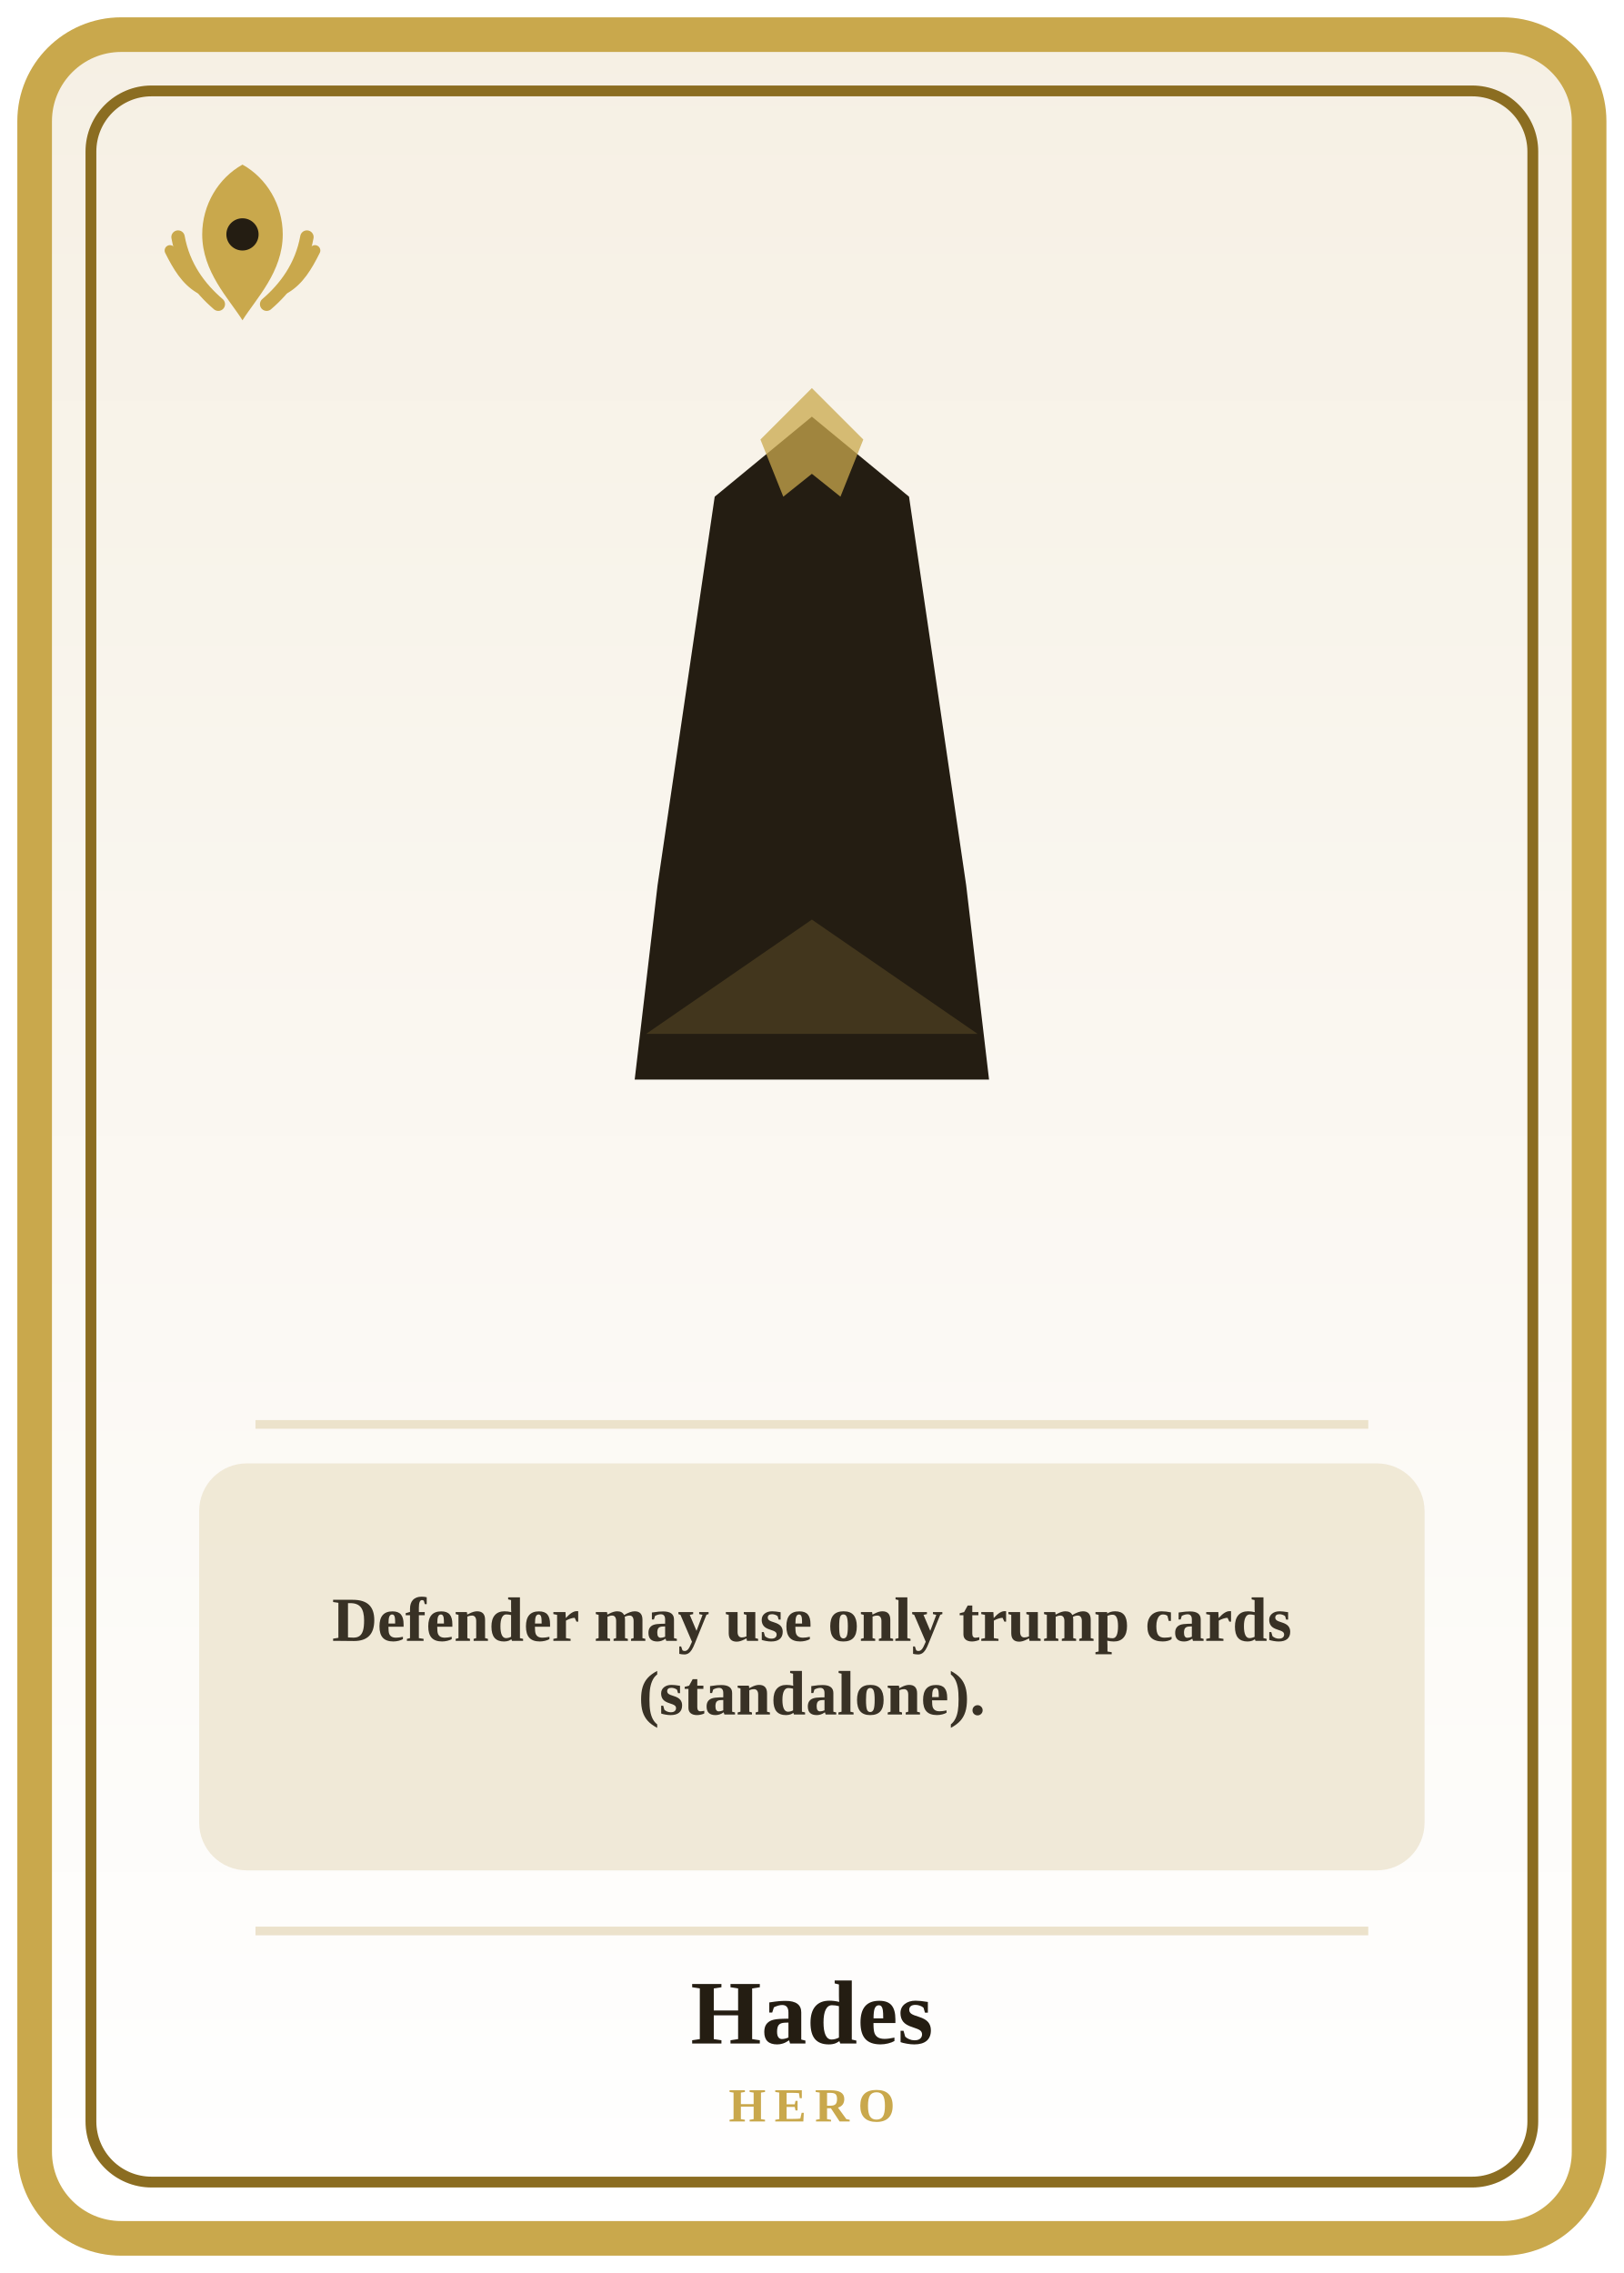
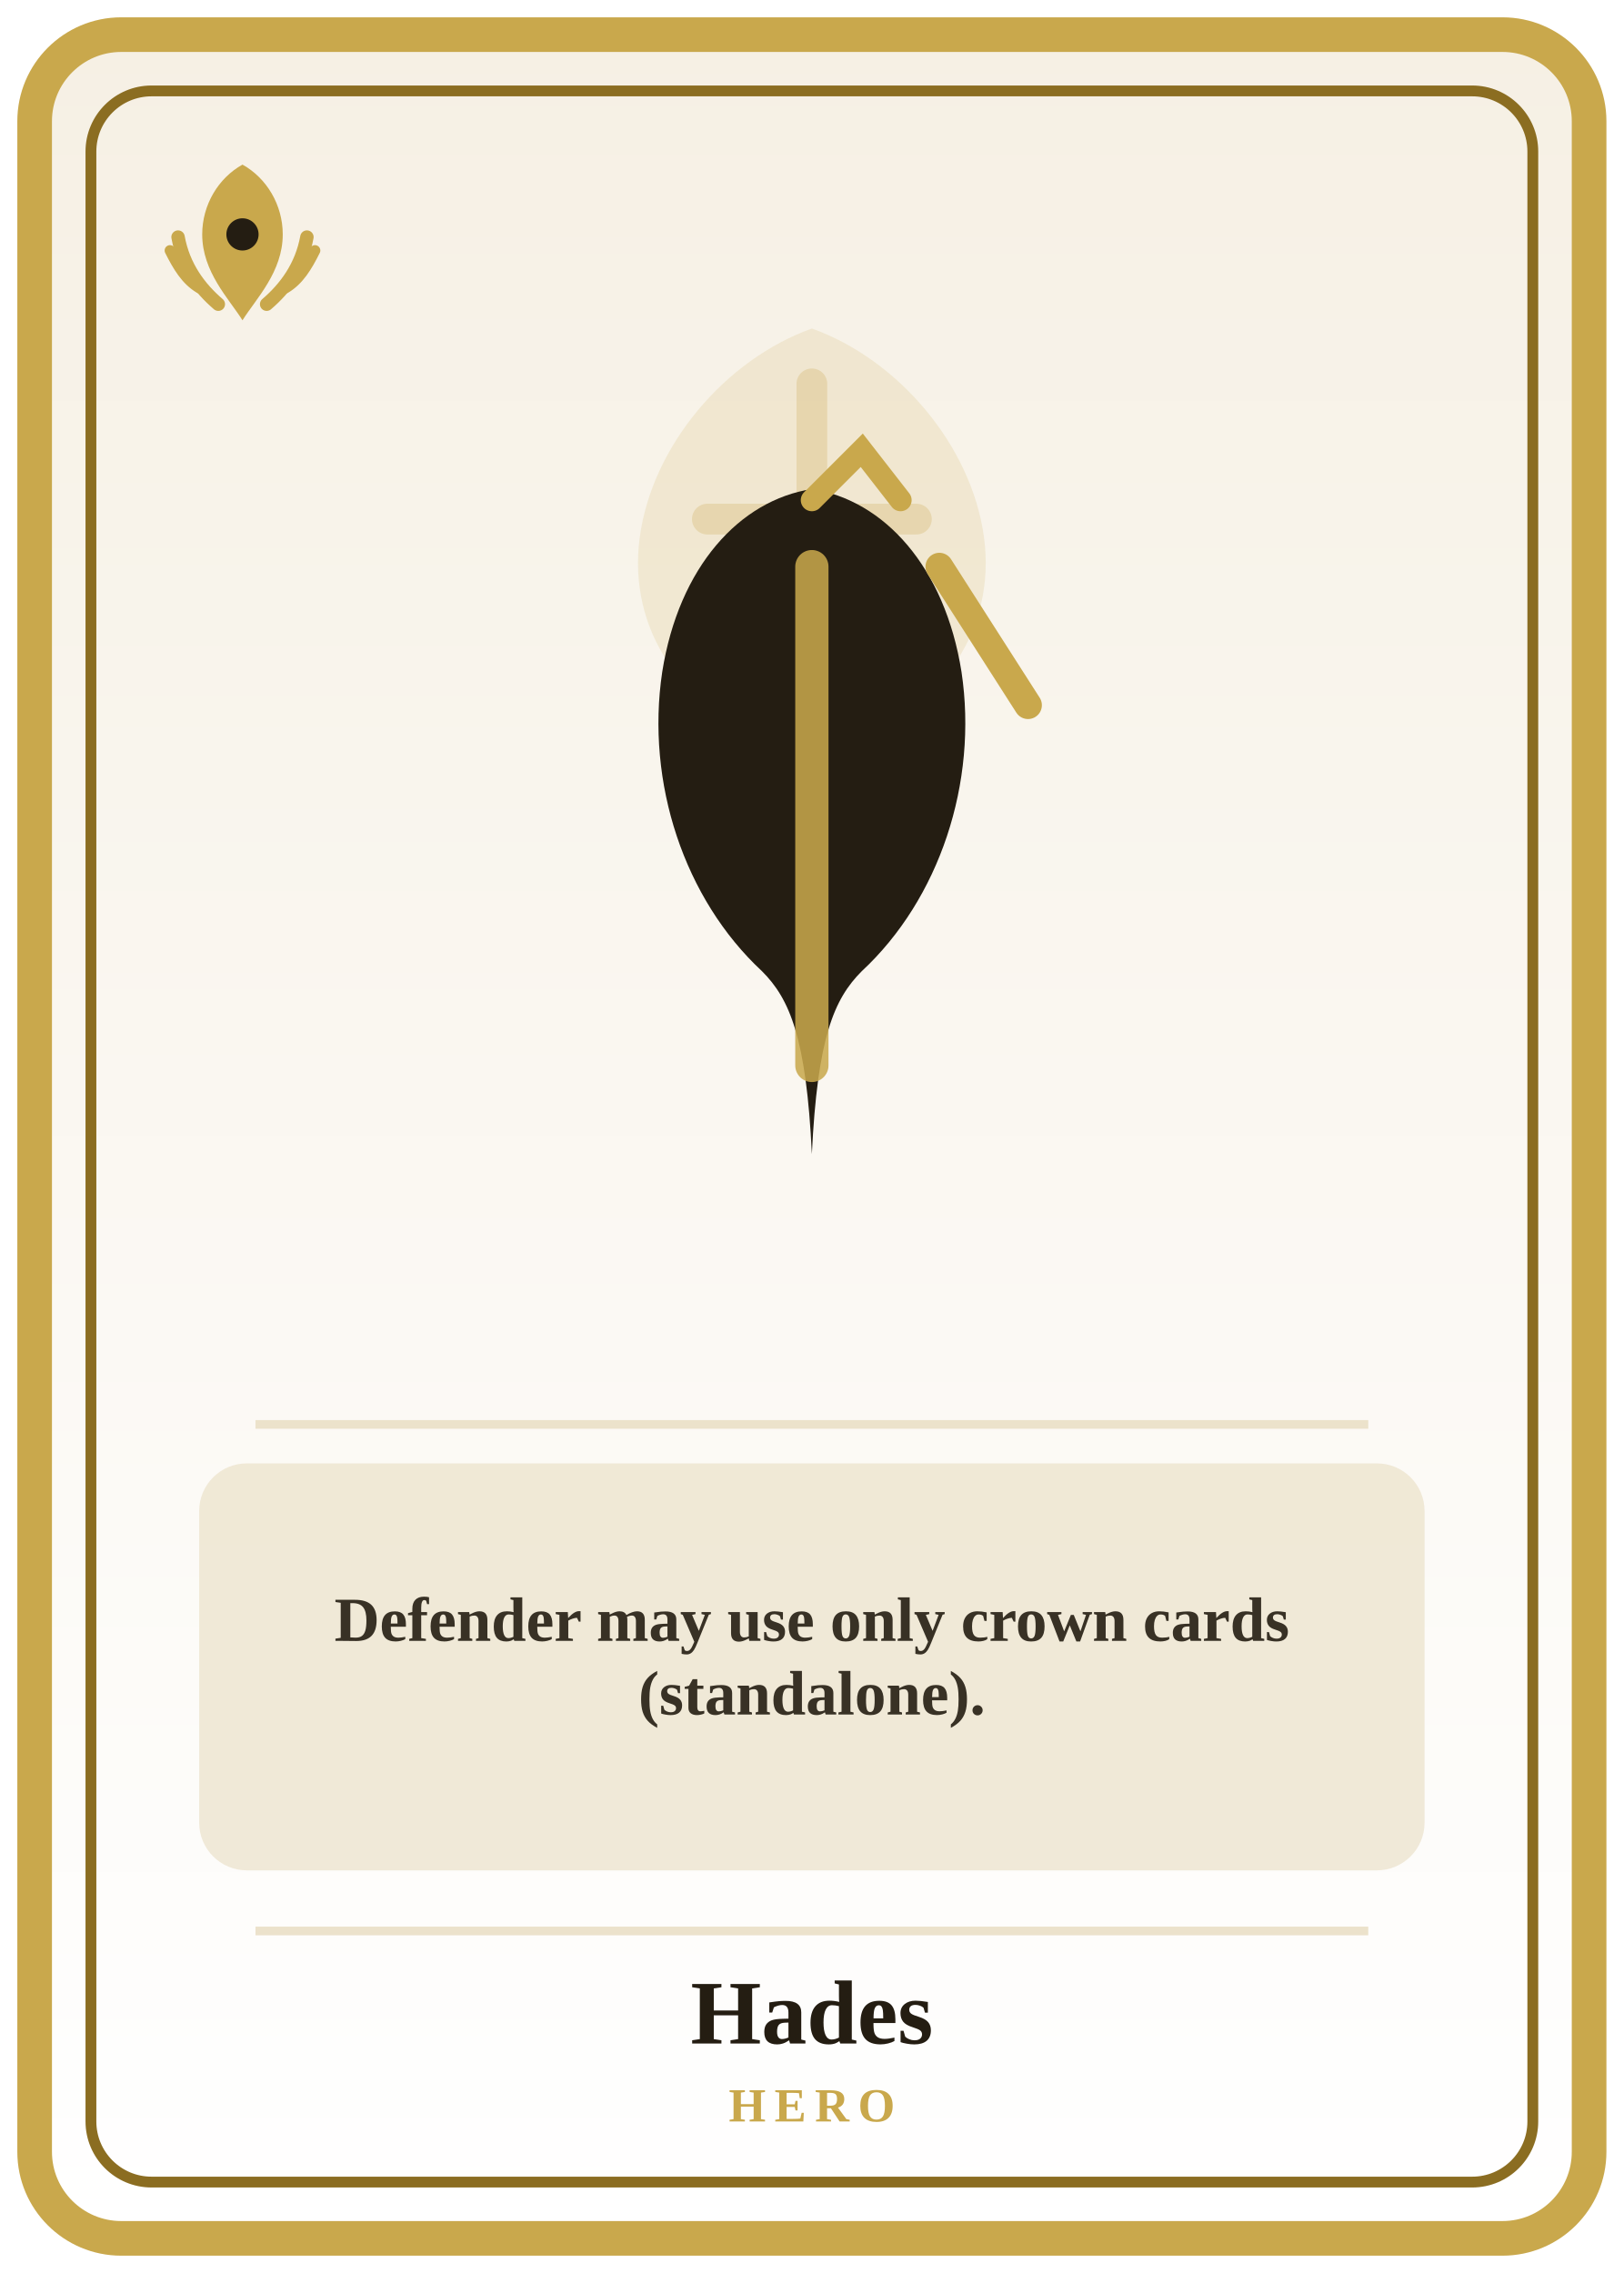
<svg xmlns="http://www.w3.org/2000/svg" viewBox="0 0 750 1050" role="img" aria-labelledby="title desc">
  <defs>
    <linearGradient id="bg-nazgul" x1="0" x2="0" y1="0" y2="1">
      <stop offset="0%" stop-color="#f6f0e4" />
      <stop offset="100%" stop-color="#ffffff" />
    </linearGradient>
  </defs>
  <rect x="16" y="16" width="718" height="1018" rx="40" fill="url(#bg-nazgul)" stroke="#c9a84c" stroke-width="16" />
  <rect x="42" y="42" width="666" height="966" rx="28" fill="none" stroke="#8b6d21" stroke-width="5" />
  <g transform="translate(112,112)">
    <g transform="translate(0,0) scale(0.62)">
      <path d="M0 -58 C18 -48 30 -28 30 -6 C30 22 10 42 0 58 C-10 42 -30 22 -30 -6 C-30 -28 -18 -48 0 -58 Z" fill="#c9a84c" />
      <circle cx="0" cy="-6" r="12" fill="#241d12" />
      <path d="M-48 -4 C-44 18 -32 34 -18 46" fill="none" stroke="#c9a84c" stroke-width="10" stroke-linecap="round" />
      <path d="M48 -4 C44 18 32 34 18 46" fill="none" stroke="#c9a84c" stroke-width="10" stroke-linecap="round" />
      <path d="M-54 6 C-48 18 -42 28 -32 34" fill="none" stroke="#c9a84c" stroke-width="8" stroke-linecap="round" />
      <path d="M54 6 C48 18 42 28 32 34" fill="none" stroke="#c9a84c" stroke-width="8" stroke-linecap="round" />
    </g>
  </g>
-   <g transform="translate(375,372) scale(1.32)">
-     <path d="M0 -136 L34 -108 L54 28 L62 96 L-62 96 L-54 28 L-34 -108 Z" fill="#241d12" />
-     <path d="M0 -146 L18 -128 L10 -108 L0 -116 L-10 -108 L-18 -128 Z" fill="#c9a84c" opacity="0.75" />
-     <path d="M-58 80 L0 40 L58 80" fill="#c9a84c" opacity="0.18" />
+   <g transform="translate(375,254) scale(1.42)">
+     <path d="M0 -72 C28 -62 52 -34 56 -4 C60 26 42 52 14 60 L0 72 L-14 60 C-42 52 -60 26 -56 -4 C-52 -34 -28 -62 0 -72 Z" fill="#c9a84c" opacity="0.16" />
+     <path d="M0 -54 V48 M-34 -10 H34" fill="none" stroke="#c9a84c" stroke-width="10" stroke-linecap="round" opacity="0.26" />
+   </g>
+   <g transform="translate(375,400) scale(1.28)">
+     <path d="M0 -136 C26 -132 48 -108 54 -70 C60 -30 46 12 18 38 C8 48 2 62 0 104 C-2 62 -8 48 -18 38 C-46 12 -60 -30 -54 -70 C-48 -108 -26 -132 0 -136 Z" fill="#241d12" />
+     <path d="M0 -108 V72" fill="none" stroke="#c9a84c" stroke-width="12" stroke-linecap="round" opacity="0.86" />
+     <path d="M46 -108 L78 -58" fill="none" stroke="#c9a84c" stroke-width="10" stroke-linecap="round" />
+     <path d="M0 -132 L18 -150 L32 -132" fill="none" stroke="#c9a84c" stroke-width="8" stroke-linecap="round" />
  </g>
  <line x1="118" y1="658" x2="632" y2="658" stroke="#ece2cb" stroke-width="4" />
  <rect x="92" y="676" width="566" height="188" rx="22" fill="#ece2cb" opacity="0.72" />
-   <text x="375" y="758" text-anchor="middle" font-size="29" font-weight="600" fill="#241d12" opacity="0.9">Defender may use only trump cards</text>
+   <text x="375" y="758" text-anchor="middle" font-size="29" font-weight="600" fill="#241d12" opacity="0.9">Defender may use only crown cards</text>
  <text x="375" y="792" text-anchor="middle" font-size="29" font-weight="600" fill="#241d12" opacity="0.9">(standalone).</text>
  <line x1="118" y1="892" x2="632" y2="892" stroke="#ece2cb" stroke-width="4" />
  <text x="375" y="944" text-anchor="middle" font-size="42" font-weight="700" fill="#241d12">Hades</text>
  <text x="375" y="980" text-anchor="middle" font-size="22" font-weight="700" fill="#c9a84c" letter-spacing="4">HERO</text>
</svg>
